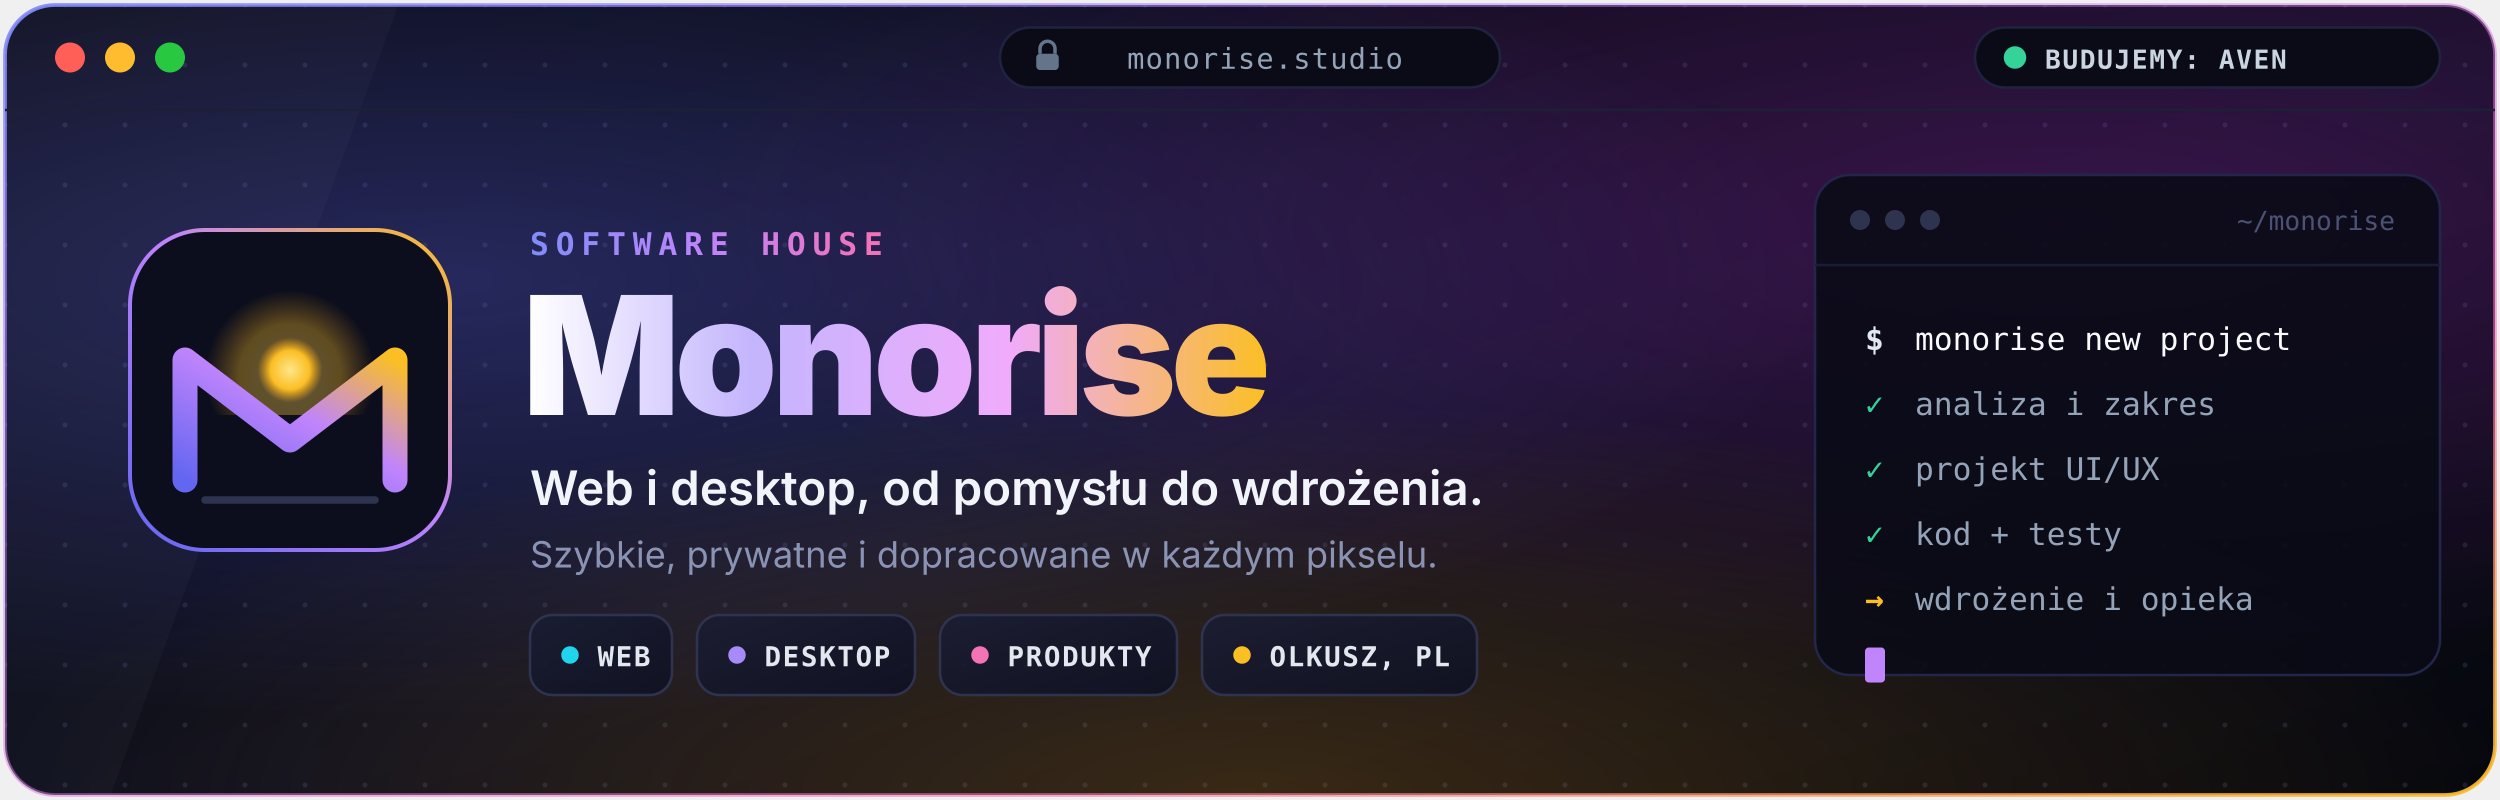
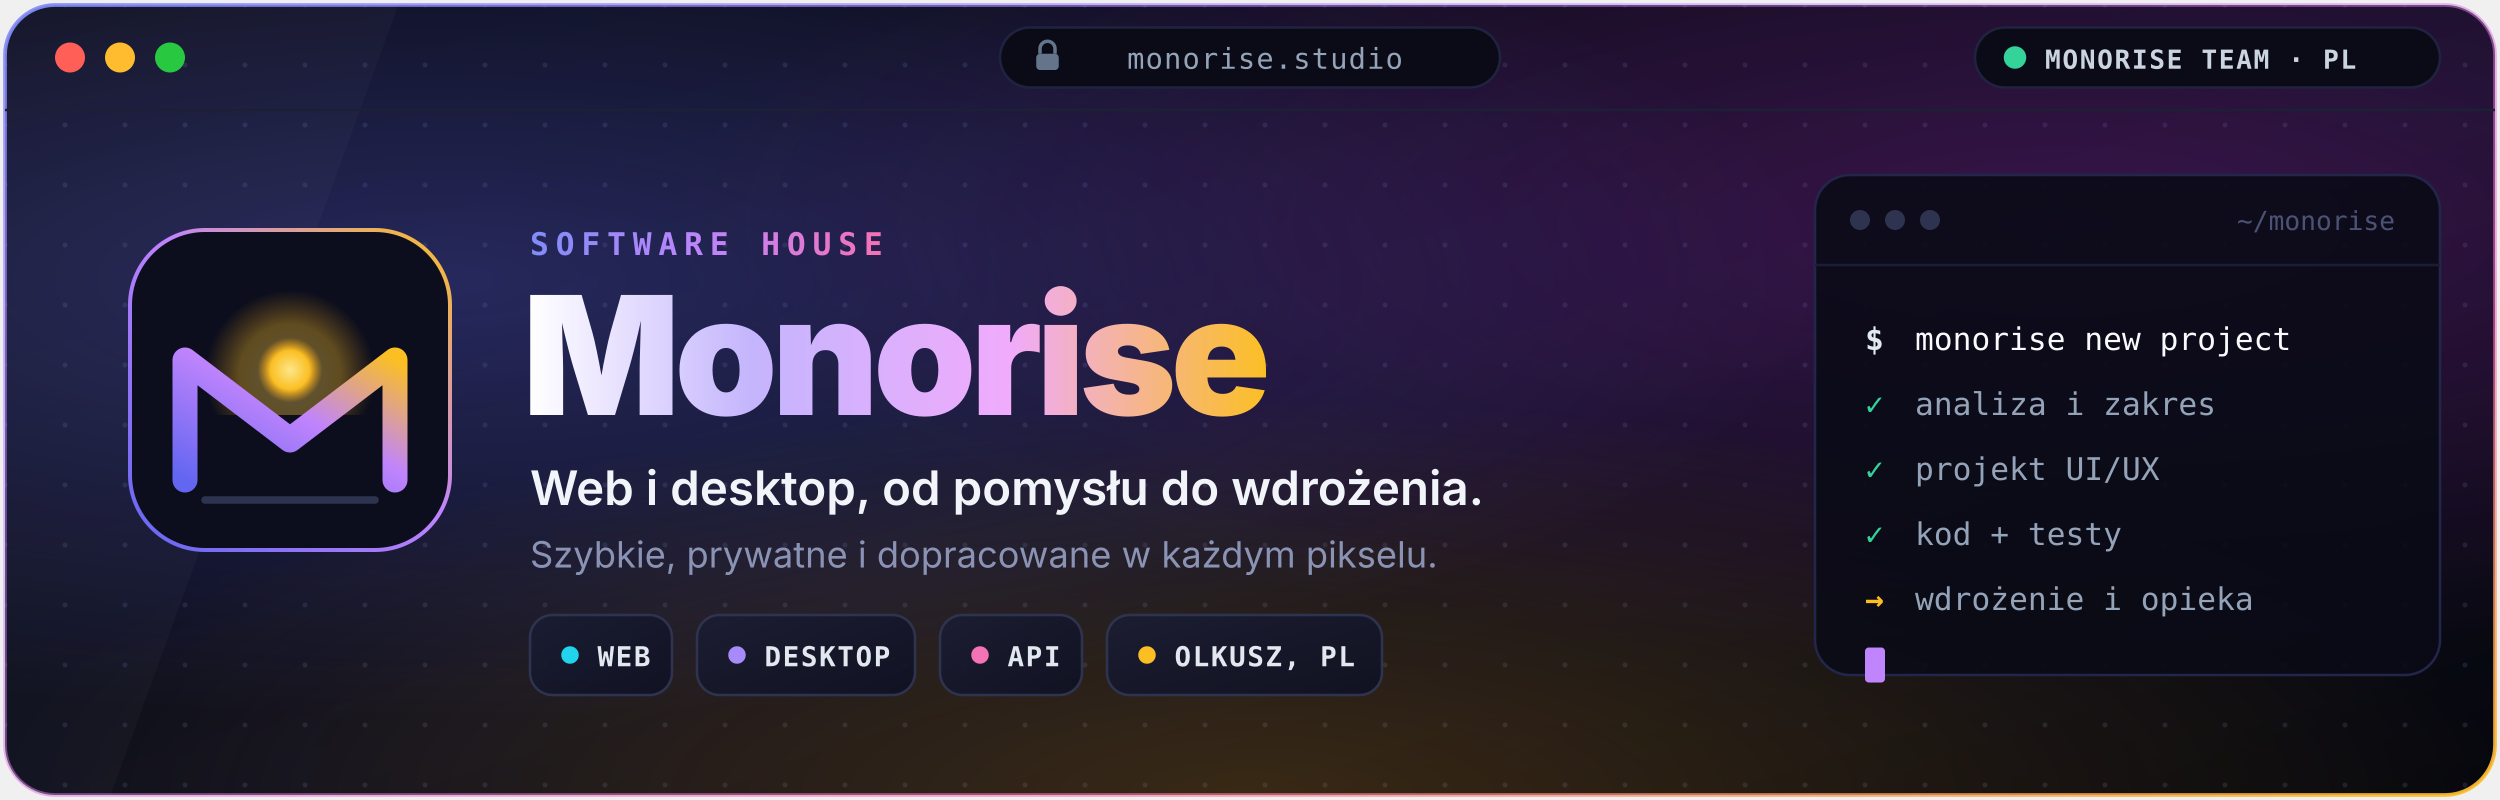
<svg xmlns="http://www.w3.org/2000/svg" viewBox="0 0 1000 320" width="100%" height="320" fill="none">
  <defs>
    <linearGradient id="bg" x1="0" y1="0" x2="1" y2="1">
      <stop offset="0" stop-color="#07080f" />
      <stop offset=".55" stop-color="#0d0f1f" />
      <stop offset="1" stop-color="#06070d" />
    </linearGradient>
    <linearGradient id="border" x1="0" y1="0" x2="1" y2="1">
      <stop offset="0" stop-color="#818cf8" stop-opacity=".95" />
      <stop offset=".35" stop-color="#c084fc" stop-opacity=".45" />
      <stop offset=".7" stop-color="#f472b6" stop-opacity=".6" />
      <stop offset="1" stop-color="#fbbf24" stop-opacity=".95" />
    </linearGradient>
    <linearGradient id="name" x1="0" y1="0" x2="1" y2="0">
      <stop offset="0" stop-color="#ffffff" />
      <stop offset=".3" stop-color="#c4b5fd" />
      <stop offset=".65" stop-color="#f0abfc" />
      <stop offset="1" stop-color="#fbbf24" />
    </linearGradient>
    <linearGradient id="sub" x1="0" y1="0" x2="1" y2="0">
      <stop offset="0" stop-color="#818cf8" />
      <stop offset=".5" stop-color="#c084fc" />
      <stop offset="1" stop-color="#f472b6" />
    </linearGradient>
    <linearGradient id="chip" x1="0" y1="0" x2="1" y2="1">
      <stop offset="0" stop-color="#1a1d33" stop-opacity=".9" />
      <stop offset="1" stop-color="#0e1022" stop-opacity=".9" />
    </linearGradient>
    <linearGradient id="mark" x1="0" y1="1" x2="1" y2="0">
      <stop offset="0" stop-color="#6366f1" />
      <stop offset=".55" stop-color="#c084fc" />
      <stop offset="1" stop-color="#fbbf24" />
    </linearGradient>
    <radialGradient id="sun" cx=".5" cy=".5" r=".5">
      <stop offset="0" stop-color="#fde68a" />
      <stop offset=".6" stop-color="#fbbf24" />
      <stop offset="1" stop-color="#f59e0b" stop-opacity="0" />
    </radialGradient>
    <radialGradient id="a1" cx=".18" cy=".35" r=".55">
      <stop offset="0" stop-color="#6366f1" stop-opacity=".32" />
      <stop offset="1" stop-color="#6366f1" stop-opacity="0" />
    </radialGradient>
    <radialGradient id="a2" cx=".82" cy=".28" r=".55">
      <stop offset="0" stop-color="#c026d3" stop-opacity=".24" />
      <stop offset="1" stop-color="#c026d3" stop-opacity="0" />
    </radialGradient>
    <radialGradient id="a3" cx=".5" cy="1" r=".5">
      <stop offset="0" stop-color="#f59e0b" stop-opacity=".2" />
      <stop offset="1" stop-color="#f59e0b" stop-opacity="0" />
    </radialGradient>
    <pattern id="dots" width="24" height="24" patternUnits="userSpaceOnUse">
      <circle cx="2" cy="2" r="1" fill="#4b5275" fill-opacity=".3" />
    </pattern>
    <clipPath id="card">
      <rect x="2" y="2" width="996" height="316" rx="20" />
    </clipPath>
  </defs>
  <style>
    .sans{font-family:-apple-system, BlinkMacSystemFont, 'Segoe UI', Inter, Helvetica, Arial, sans-serif}.mono{font-family:ui-monospace, SFMono-Regular, 'SF Mono', Menlo, Consolas, monospace}
    @keyframes breathe1{0%,100%{opacity:.6;transform:translate(0,0)}50%{opacity:1;transform:translate(24px,-8px)}}
    @keyframes breathe2{0%,100%{opacity:1;transform:translate(0,0)}50%{opacity:.55;transform:translate(-26px,10px)}}
    @keyframes rise{0%,100%{transform:translateY(6px)}50%{transform:translateY(-6px)}}
    @keyframes glow{0%,100%{opacity:.55}50%{opacity:1}}
    @keyframes ping{0%{r:4px;opacity:.9}100%{r:13px;opacity:0}}
    @keyframes blink{0%,49%{opacity:1}50%,100%{opacity:0}}
    @keyframes type{from{opacity:0;transform:translateX(-6px)}to{opacity:1;transform:translateX(0)}}
    @keyframes shimmer{0%{transform:translateX(-300px)}100%{transform:translateX(1300px)}}
    .a1{animation:breathe1 9s ease-in-out infinite}
    .a2{animation:breathe2 11s ease-in-out infinite}
    .sun{animation:rise 5s ease-in-out infinite}
    .halo{animation:glow 5s ease-in-out infinite}
    .ping{animation:ping 2s ease-out infinite}
    .cursor{animation:blink 1s step-end infinite}
    .line{opacity:0;animation:type .45s ease-out forwards}
    .shine{animation:shimmer 7s ease-in-out infinite}
  </style>
  <g clip-path="url(#card)">
    <rect width="1000" height="320" fill="url(#bg)" />
    <rect width="1000" height="320" fill="url(#dots)" />
    <rect width="1000" height="320" fill="url(#a1)" class="a1" />
    <rect width="1000" height="320" fill="url(#a2)" class="a2" />
    <rect width="1000" height="320" fill="url(#a3)" />
    <rect x="0" y="0" width="160" height="320" fill="#ffffff" fill-opacity=".025" transform="skewX(-20)" class="shine" />
  </g>
  <rect x="2" y="2" width="996" height="316" rx="20" stroke="url(#border)" stroke-width="1.5" />
  <path d="M2 44 H998" stroke="#1c1f36" />
  <circle cx="28" cy="23" r="6" fill="#ff5f57" />
  <circle cx="48" cy="23" r="6" fill="#febc2e" />
  <circle cx="68" cy="23" r="6" fill="#28c840" />
  <g transform="translate(400,11)">
    <rect width="200" height="24" rx="12" fill="#0a0b16" stroke="#1f2340" />
    <path d="M16 10.5v-2a3 3 0 0 1 6 0v2" stroke="#64748b" stroke-width="1.4" />
    <rect x="14.5" y="10.5" width="9" height="6.5" rx="1.5" fill="#64748b" />
    <text x="106" y="16.5" fill="#94a3b8" text-anchor="middle" class="mono" font-size="11.5" letter-spacing=".04em">monorise.studio</text>
  </g>
  <g transform="translate(790,11)">
    <rect width="186" height="24" rx="12" fill="#0a0b16" stroke="#1f2340" />
    <circle cx="16" cy="12" r="4" fill="#34d399" />
    <circle cx="16" cy="12" r="4" stroke="#34d399" class="ping" />
-     <text x="28" y="16.5" fill="#cbd5e1" class="mono" font-size="10.5" font-weight="700" letter-spacing=".06em">BUDUJEMY: AVEN</text>
+     <text x="28" y="16.5" fill="#cbd5e1" class="mono" font-size="10.5" font-weight="700" letter-spacing=".06em">MONORISE TEAM · PL</text>
  </g>
  <g transform="translate(52,92)">
    <rect width="128" height="128" rx="30" fill="#0c0e1d" stroke="url(#mark)" stroke-width="1.6" />
    <circle cx="64" cy="58" r="34" fill="url(#sun)" opacity=".35" class="halo" />
    <g class="sun">
      <circle cx="64" cy="56" r="13" fill="url(#sun)" />
    </g>
    <rect x="18" y="74" width="92" height="40" fill="#0c0e1d" />
    <path d="M22 100 V52 L64 84 L106 52 V100" stroke="url(#mark)" stroke-width="10" stroke-linecap="round" stroke-linejoin="round" />
    <path d="M30 108 H98" stroke="#2e3350" stroke-width="3" stroke-linecap="round" />
  </g>
  <g transform="translate(212,86)">
    <text x="0" y="16" fill="url(#sub)" class="mono" font-size="12.5" font-weight="700" letter-spacing=".22em">SOFTWARE HOUSE</text>
    <text x="-3" y="80" fill="url(#name)" class="sans" font-size="66" font-weight="900" letter-spacing="-0.035em">Monorise</text>
    <text x="0" y="116" fill="#f1f5f9" class="sans" font-size="19" font-weight="600">Web i desktop, od pomysłu do wdrożenia.</text>
    <text x="0" y="141" fill="#8b93b5" class="sans" font-size="14.5">Szybkie, prywatne i dopracowane w każdym pikselu.</text>
    <g transform="translate(0,160)">
      <g transform="translate(0,0)">
        <rect width="56.8" height="32" rx="9" fill="url(#chip)" stroke="#2e3350" />
        <circle cx="16" cy="16" r="3.5" fill="#22d3ee" />
        <text x="27" y="20.5" fill="#e2e8f0" class="mono" font-size="11" font-weight="700" letter-spacing="0.06em">WEB</text>
      </g>
      <g transform="translate(66.8,0)">
        <rect width="87.2" height="32" rx="9" fill="url(#chip)" stroke="#2e3350" />
        <circle cx="16" cy="16" r="3.5" fill="#a78bfa" />
        <text x="27" y="20.5" fill="#e2e8f0" class="mono" font-size="11" font-weight="700" letter-spacing="0.06em">DESKTOP</text>
      </g>
      <g transform="translate(164,0)">
-         <rect width="94.8" height="32" rx="9" fill="url(#chip)" stroke="#2e3350" />
+         <rect width="56.8" height="32" rx="9" fill="url(#chip)" stroke="#2e3350" />
        <circle cx="16" cy="16" r="3.5" fill="#f472b6" />
-         <text x="27" y="20.5" fill="#e2e8f0" class="mono" font-size="11" font-weight="700" letter-spacing="0.06em">PRODUKTY</text>
+         <text x="27" y="20.5" fill="#e2e8f0" class="mono" font-size="11" font-weight="700" letter-spacing="0.06em">API</text>
      </g>
-       <g transform="translate(268.8,0)">
+       <g transform="translate(230.8,0)">
        <rect width="110" height="32" rx="9" fill="url(#chip)" stroke="#2e3350" />
        <circle cx="16" cy="16" r="3.5" fill="#fbbf24" />
        <text x="27" y="20.5" fill="#e2e8f0" class="mono" font-size="11" font-weight="700" letter-spacing="0.06em">OLKUSZ, PL</text>
      </g>
    </g>
  </g>
  <g transform="translate(726,70)">
    <rect width="250" height="200" rx="14" fill="#0a0b16" fill-opacity=".88" stroke="#22264a" />
    <path d="M0 36 H250" stroke="#1a1d36" />
    <circle cx="18" cy="18" r="4" fill="#2e3350" />
    <circle cx="32" cy="18" r="4" fill="#2e3350" />
    <circle cx="46" cy="18" r="4" fill="#2e3350" />
    <text x="232" y="22" fill="#4b5275" text-anchor="end" class="mono" font-size="10.5">~/monorise</text>
    <g>
      <text x="20" y="70" fill="#e2e8f0" class="mono" font-size="12.5" font-weight="700">$</text>
      <text x="40" y="70" fill="#f8fafc" class="mono" font-size="12.5">monorise new project</text>
    </g>
    <g>
      <text x="20" y="96" fill="#34d399" class="mono" font-size="12.5" font-weight="700">✓</text>
      <text x="40" y="96" fill="#94a3b8" class="mono" font-size="12.5">analiza i zakres</text>
    </g>
    <g>
      <text x="20" y="122" fill="#34d399" class="mono" font-size="12.5" font-weight="700">✓</text>
      <text x="40" y="122" fill="#94a3b8" class="mono" font-size="12.5">projekt UI/UX</text>
    </g>
    <g>
      <text x="20" y="148" fill="#34d399" class="mono" font-size="12.5" font-weight="700">✓</text>
      <text x="40" y="148" fill="#94a3b8" class="mono" font-size="12.5">kod + testy</text>
    </g>
    <g>
      <text x="20" y="174" fill="#fbbf24" class="mono" font-size="12.5" font-weight="700">→</text>
      <text x="40" y="174" fill="#94a3b8" class="mono" font-size="12.5">wdrożenie i opieka</text>
    </g>
    <rect x="20" y="189" width="8" height="14" rx="1.5" fill="#c084fc" class="cursor" />
  </g>
</svg>
